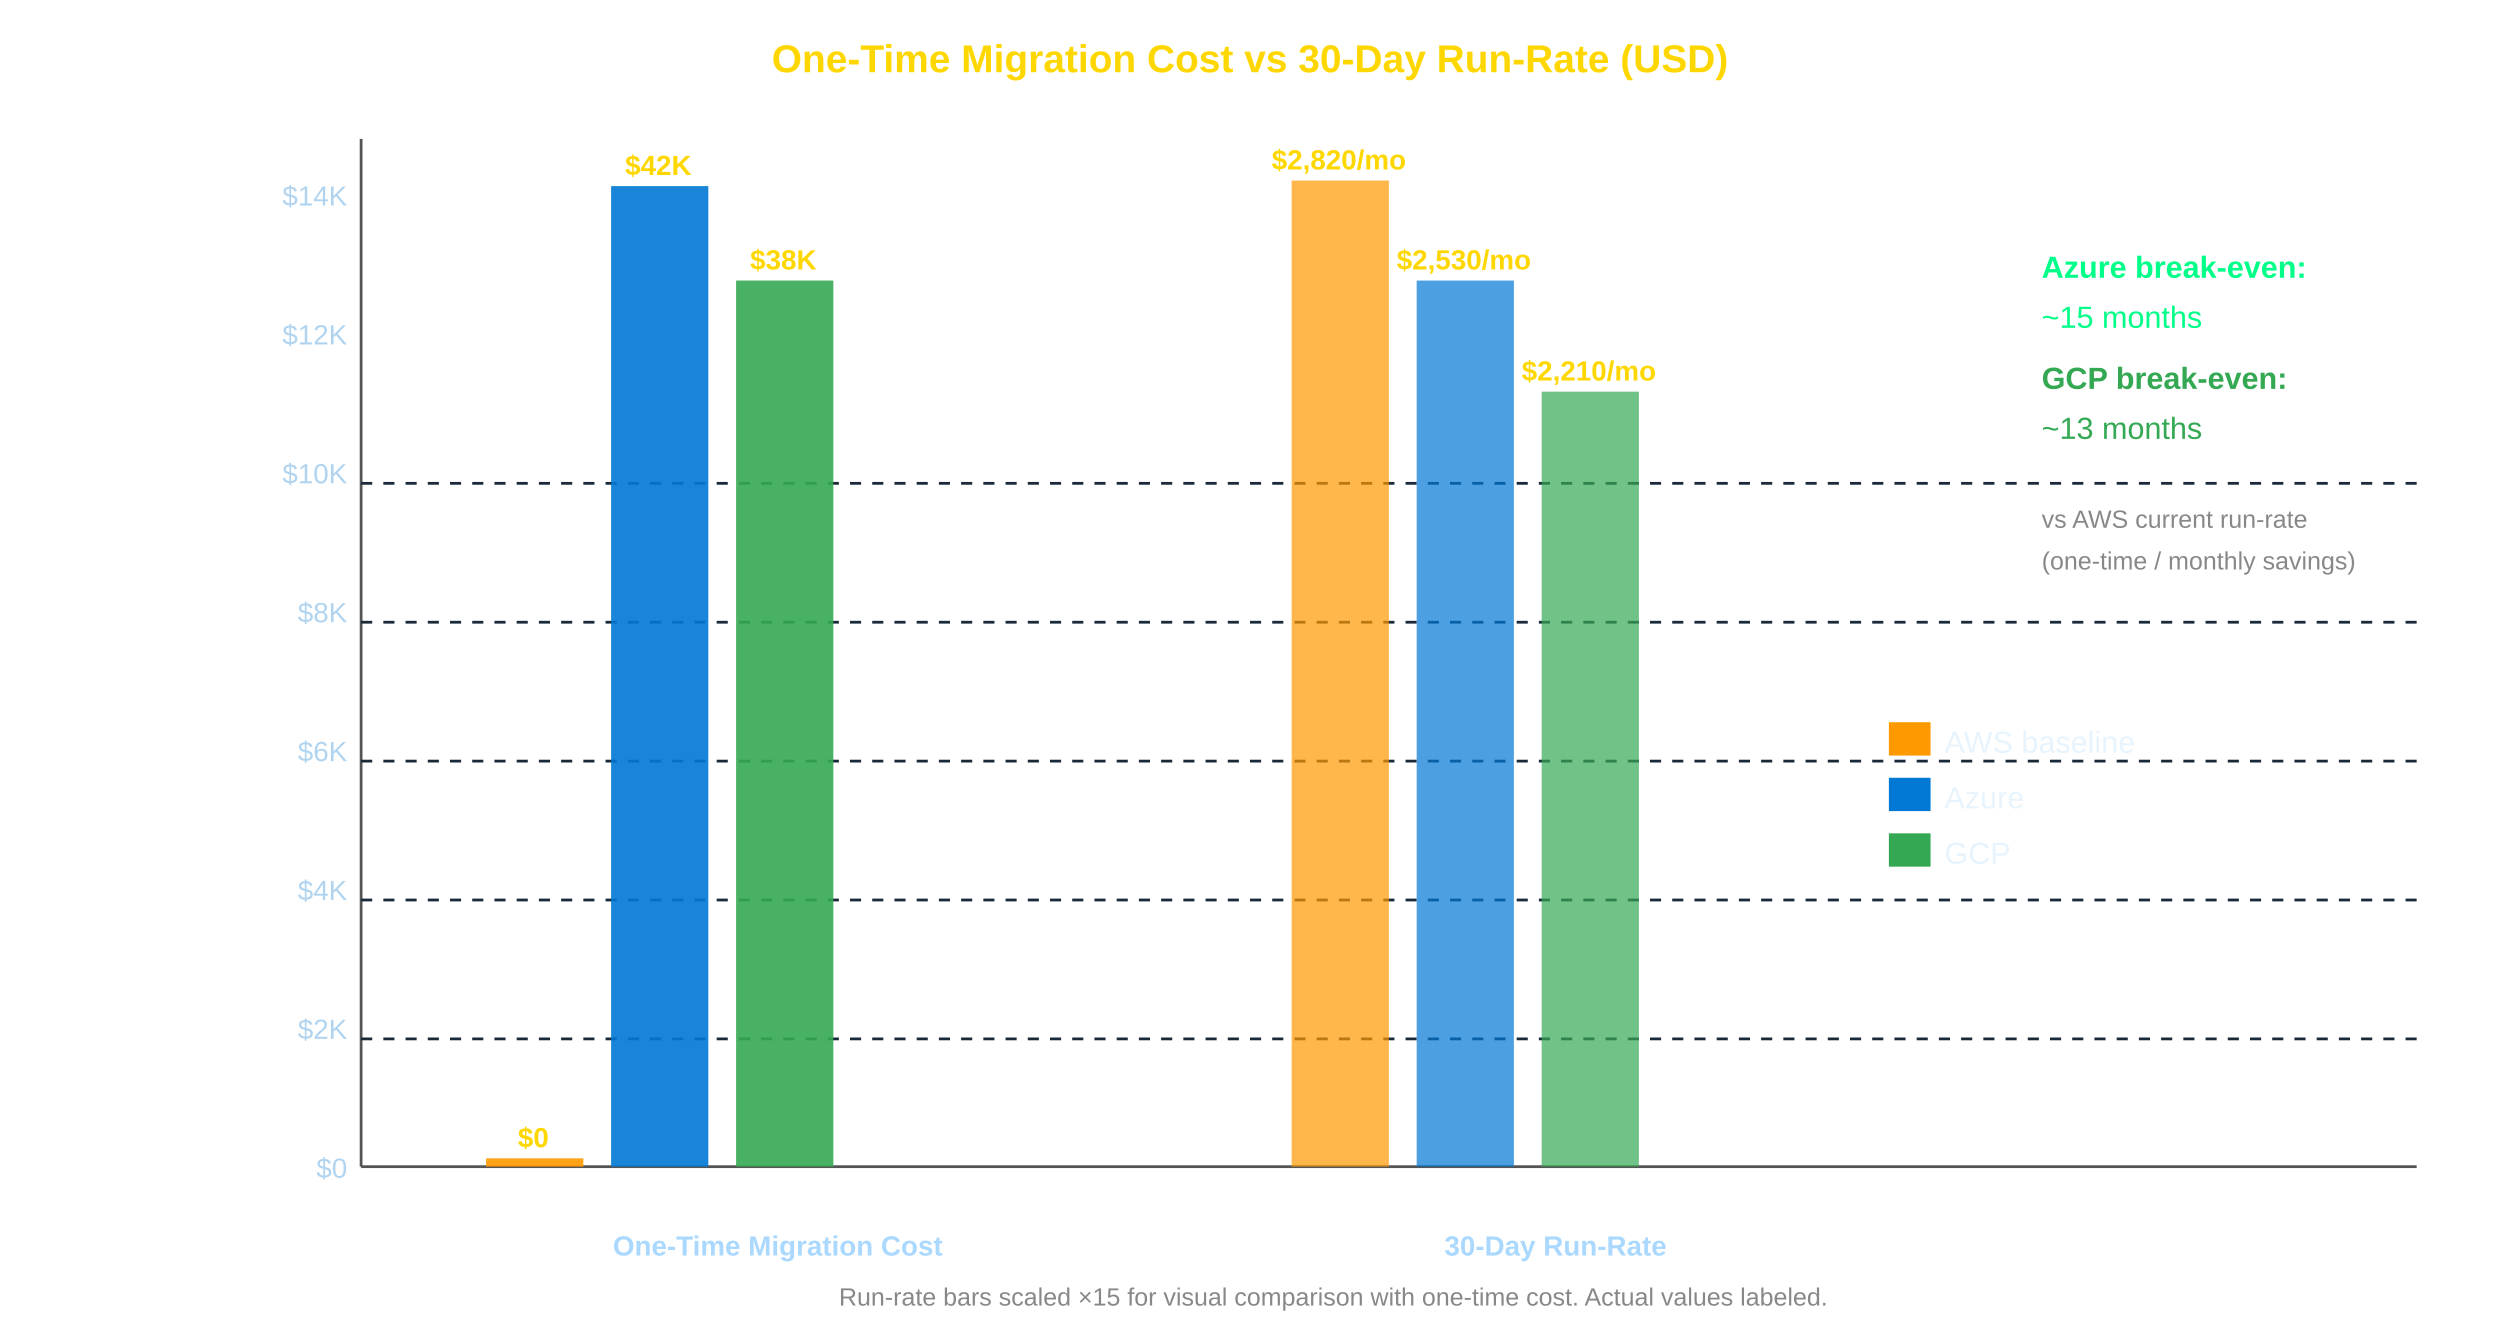
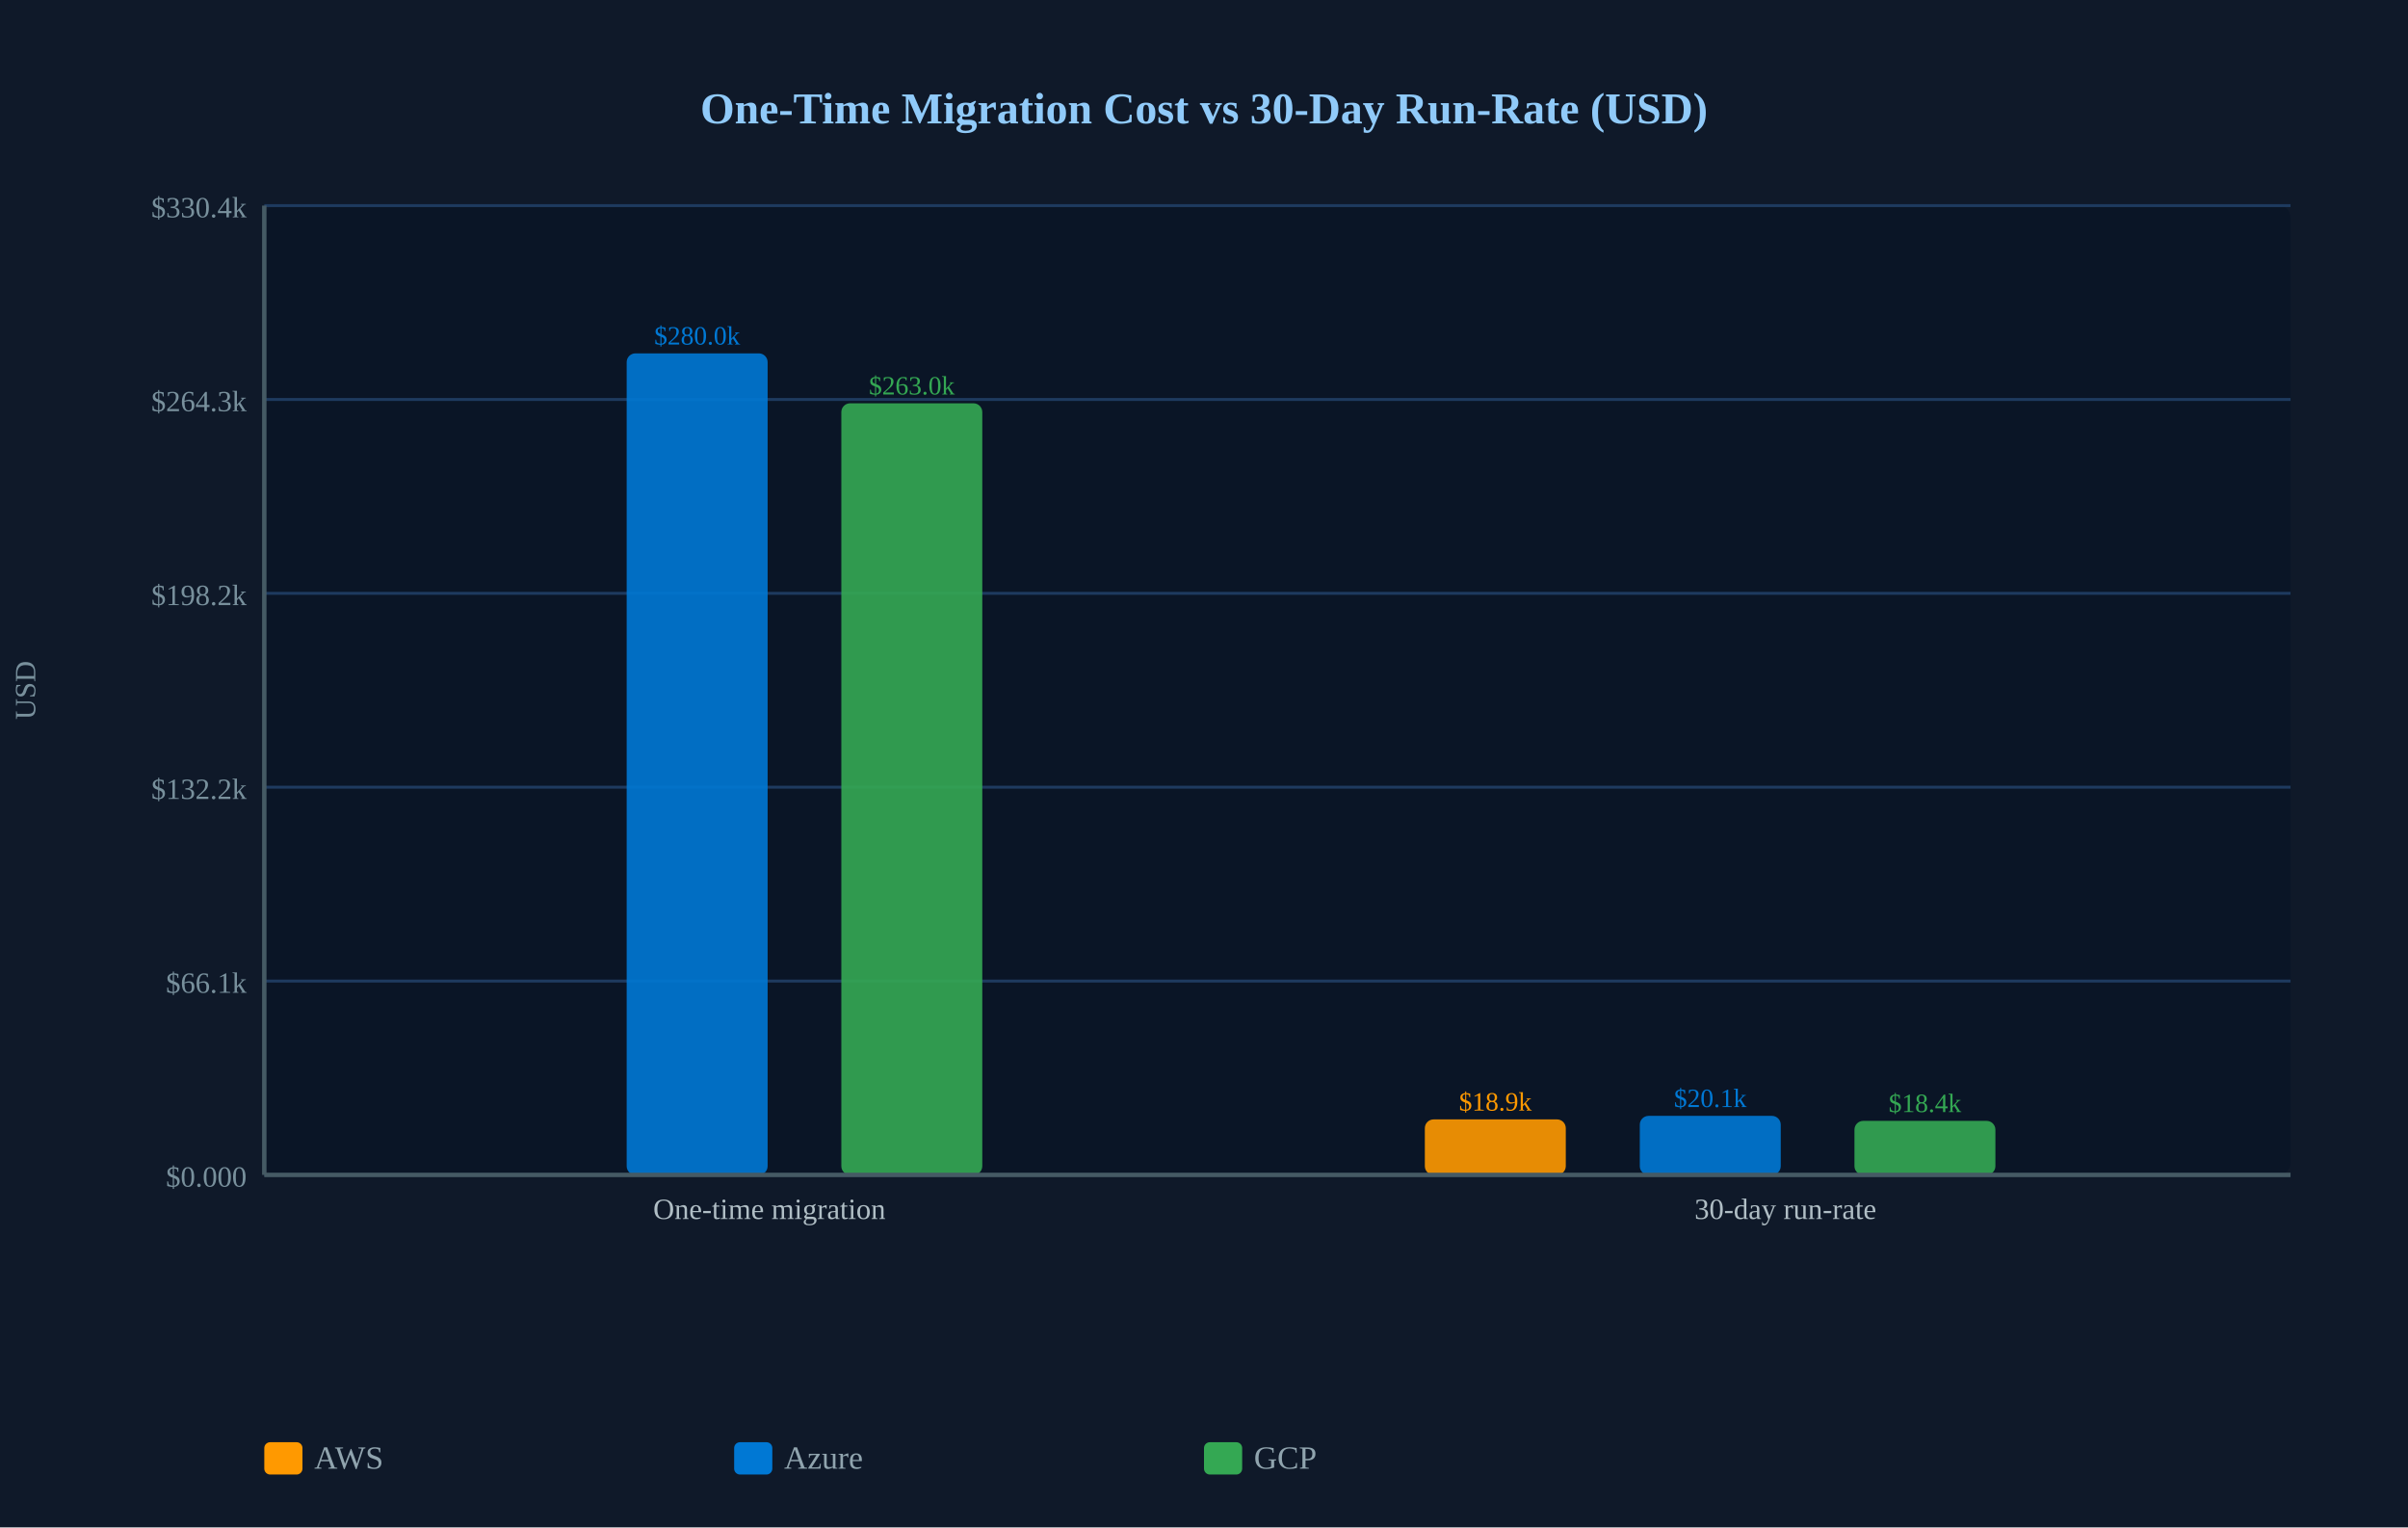
- <svg xmlns="http://www.w3.org/2000/svg" viewBox="0 0 900 480" width="900" height="480" style="background:#0d1726;font-family:Arial,sans-serif;">
-   <defs>
-     <style>
-       .title { font-size:14px; font-weight:bold; fill:#FFD700; }
-       .axis-label { font-size:10px; fill:#B0D4F0; }
-       .bar-label { font-size:10px; fill:#FFD700; font-weight:bold; }
-       .cat-label { font-size:10px; fill:#AAD8FF; font-weight:bold; }
-       .legend-text { font-size:11px; fill:#E8F4FD; }
-     </style>
-   </defs>
-   <text x="450" y="26" text-anchor="middle" class="title">One-Time Migration Cost vs 30-Day Run-Rate (USD)</text>
-   <line x1="130" y1="420" x2="130" y2="50" stroke="#555" stroke-width="1" />
-   <line x1="130" y1="420" x2="870" y2="420" stroke="#555" stroke-width="1" />
-   <text x="125" y="424" text-anchor="end" class="axis-label">$0</text>
-   <text x="125" y="374" text-anchor="end" class="axis-label">$2K</text>
-   <text x="125" y="324" text-anchor="end" class="axis-label">$4K</text>
-   <text x="125" y="274" text-anchor="end" class="axis-label">$6K</text>
-   <text x="125" y="224" text-anchor="end" class="axis-label">$8K</text>
-   <text x="125" y="174" text-anchor="end" class="axis-label">$10K</text>
-   <text x="125" y="124" text-anchor="end" class="axis-label">$12K</text>
-   <text x="125" y="74" text-anchor="end" class="axis-label">$14K</text>
-   <line x1="130" y1="374" x2="870" y2="374" stroke="#1a2a3a" stroke-width="1" stroke-dasharray="4,4" />
-   <line x1="130" y1="324" x2="870" y2="324" stroke="#1a2a3a" stroke-width="1" stroke-dasharray="4,4" />
-   <line x1="130" y1="274" x2="870" y2="274" stroke="#1a2a3a" stroke-width="1" stroke-dasharray="4,4" />
-   <line x1="130" y1="224" x2="870" y2="224" stroke="#1a2a3a" stroke-width="1" stroke-dasharray="4,4" />
-   <line x1="130" y1="174" x2="870" y2="174" stroke="#1a2a3a" stroke-width="1" stroke-dasharray="4,4" />
-   <text x="280" y="452" text-anchor="middle" class="cat-label">One-Time Migration Cost</text>
-   <rect x="175" y="417" width="35" height="3" fill="#FF9900" opacity="0.9" />
-   <text x="192" y="413" text-anchor="middle" class="bar-label">$0</text>
-   <rect x="220" y="67" width="35" height="353" fill="#0078D4" opacity="0.9" />
-   <text x="237" y="63" text-anchor="middle" class="bar-label">$42K</text>
-   <rect x="265" y="101" width="35" height="319" fill="#34A853" opacity="0.9" />
-   <text x="282" y="97" text-anchor="middle" class="bar-label">$38K</text>
-   <text x="560" y="452" text-anchor="middle" class="cat-label">30-Day Run-Rate</text>
-   <rect x="465" y="65" width="35" height="355" fill="#FF9900" opacity="0.7" />
-   <text x="482" y="61" text-anchor="middle" class="bar-label">$2,820/mo</text>
-   <rect x="510" y="101" width="35" height="319" fill="#0078D4" opacity="0.7" />
-   <text x="527" y="97" text-anchor="middle" class="bar-label">$2,530/mo</text>
-   <rect x="555" y="141" width="35" height="279" fill="#34A853" opacity="0.7" />
-   <text x="572" y="137" text-anchor="middle" class="bar-label">$2,210/mo</text>
-   <text x="735" y="100" font-size="11" fill="#00FF88" font-weight="bold">Azure break-even:</text>
-   <text x="735" y="118" font-size="11" fill="#00FF88">~15 months</text>
-   <text x="735" y="140" font-size="11" fill="#34A853" font-weight="bold">GCP break-even:</text>
-   <text x="735" y="158" font-size="11" fill="#34A853">~13 months</text>
-   <text x="735" y="190" font-size="9" fill="#888">vs AWS current run-rate</text>
-   <text x="735" y="205" font-size="9" fill="#888">(one-time / monthly savings)</text>
-   <text x="480" y="470" text-anchor="middle" font-size="9" fill="#888">Run-rate bars scaled ×15 for visual comparison with one-time cost. Actual values labeled.</text>
-   <rect x="680" y="260" width="15" height="12" fill="#FF9900" />
-   <text x="700" y="271" class="legend-text">AWS baseline</text>
-   <rect x="680" y="280" width="15" height="12" fill="#0078D4" />
-   <text x="700" y="291" class="legend-text">Azure</text>
-   <rect x="680" y="300" width="15" height="12" fill="#34A853" />
-   <text x="700" y="311" class="legend-text">GCP</text>
+ <svg xmlns="http://www.w3.org/2000/svg" viewBox="0 0 820 520" width="820" height="520">
+   <rect width="820" height="520" fill="#0f1929" />
+   <text x="410" y="42" text-anchor="middle" font-size="15" fill="#90CAF9" font-weight="bold">One-Time Migration Cost vs 30-Day Run-Rate (USD)</text>
+   <rect x="90" y="70" width="690" height="330" fill="#0a1526" rx="4" />
+   <line x1="90" y1="400" x2="780" y2="400" stroke="#1E3A5F" stroke-width="1" />
+   <text x="84" y="404" text-anchor="end" font-size="10" fill="#78909C">$0.000</text>
+   <line x1="90" y1="334" x2="780" y2="334" stroke="#1E3A5F" stroke-width="1" />
+   <text x="84" y="338" text-anchor="end" font-size="10" fill="#78909C">$66.1k</text>
+   <line x1="90" y1="268" x2="780" y2="268" stroke="#1E3A5F" stroke-width="1" />
+   <text x="84" y="272" text-anchor="end" font-size="10" fill="#78909C">$132.2k</text>
+   <line x1="90" y1="202" x2="780" y2="202" stroke="#1E3A5F" stroke-width="1" />
+   <text x="84" y="206" text-anchor="end" font-size="10" fill="#78909C">$198.2k</text>
+   <line x1="90" y1="136" x2="780" y2="136" stroke="#1E3A5F" stroke-width="1" />
+   <text x="84" y="140" text-anchor="end" font-size="10" fill="#78909C">$264.3k</text>
+   <line x1="90" y1="70" x2="780" y2="70" stroke="#1E3A5F" stroke-width="1" />
+   <text x="84" y="74" text-anchor="end" font-size="10" fill="#78909C">$330.4k</text>
+   <text x="12" y="235" text-anchor="middle" font-size="10" fill="#78909C" transform="rotate(-90 12 235)">USD</text>
+   <rect x="140.2" y="400.0" width="48.0" height="0.0" fill="#FF9900" rx="3" opacity="0.9" />
+   <rect x="213.4" y="120.3" width="48.0" height="279.7" fill="#0078D4" rx="3" opacity="0.9" />
+   <text x="237.4" y="117.3" text-anchor="middle" font-size="9" fill="#0078D4">$280.0k</text>
+   <rect x="286.5" y="137.3" width="48.0" height="262.7" fill="#34A853" rx="3" opacity="0.9" />
+   <text x="310.5" y="134.3" text-anchor="middle" font-size="9" fill="#34A853">$263.0k</text>
+   <text x="262" y="415" text-anchor="middle" font-size="10" fill="#B0BEC5">One-time migration</text>
+   <rect x="485.2" y="381.1" width="48.0" height="18.9" fill="#FF9900" rx="3" opacity="0.9" />
+   <text x="509.2" y="378.1" text-anchor="middle" font-size="9" fill="#FF9900">$18.9k</text>
+   <rect x="558.4" y="379.9" width="48.0" height="20.1" fill="#0078D4" rx="3" opacity="0.9" />
+   <text x="582.4" y="376.9" text-anchor="middle" font-size="9" fill="#0078D4">$20.1k</text>
+   <rect x="631.5" y="381.6" width="48.0" height="18.4" fill="#34A853" rx="3" opacity="0.9" />
+   <text x="655.5" y="378.6" text-anchor="middle" font-size="9" fill="#34A853">$18.4k</text>
+   <text x="608" y="415" text-anchor="middle" font-size="10" fill="#B0BEC5">30-day run-rate</text>
+   <rect x="90" y="491" width="13" height="11" fill="#FF9900" rx="2" />
+   <text x="107" y="500" font-size="11" fill="#90A4AE">AWS</text>
+   <rect x="250" y="491" width="13" height="11" fill="#0078D4" rx="2" />
+   <text x="267" y="500" font-size="11" fill="#90A4AE">Azure</text>
+   <rect x="410" y="491" width="13" height="11" fill="#34A853" rx="2" />
+   <text x="427" y="500" font-size="11" fill="#90A4AE">GCP</text>
+   <line x1="90" y1="70" x2="90" y2="400" stroke="#455A64" stroke-width="1.5" />
+   <line x1="90" y1="400" x2="780" y2="400" stroke="#455A64" stroke-width="1.5" />
</svg>
